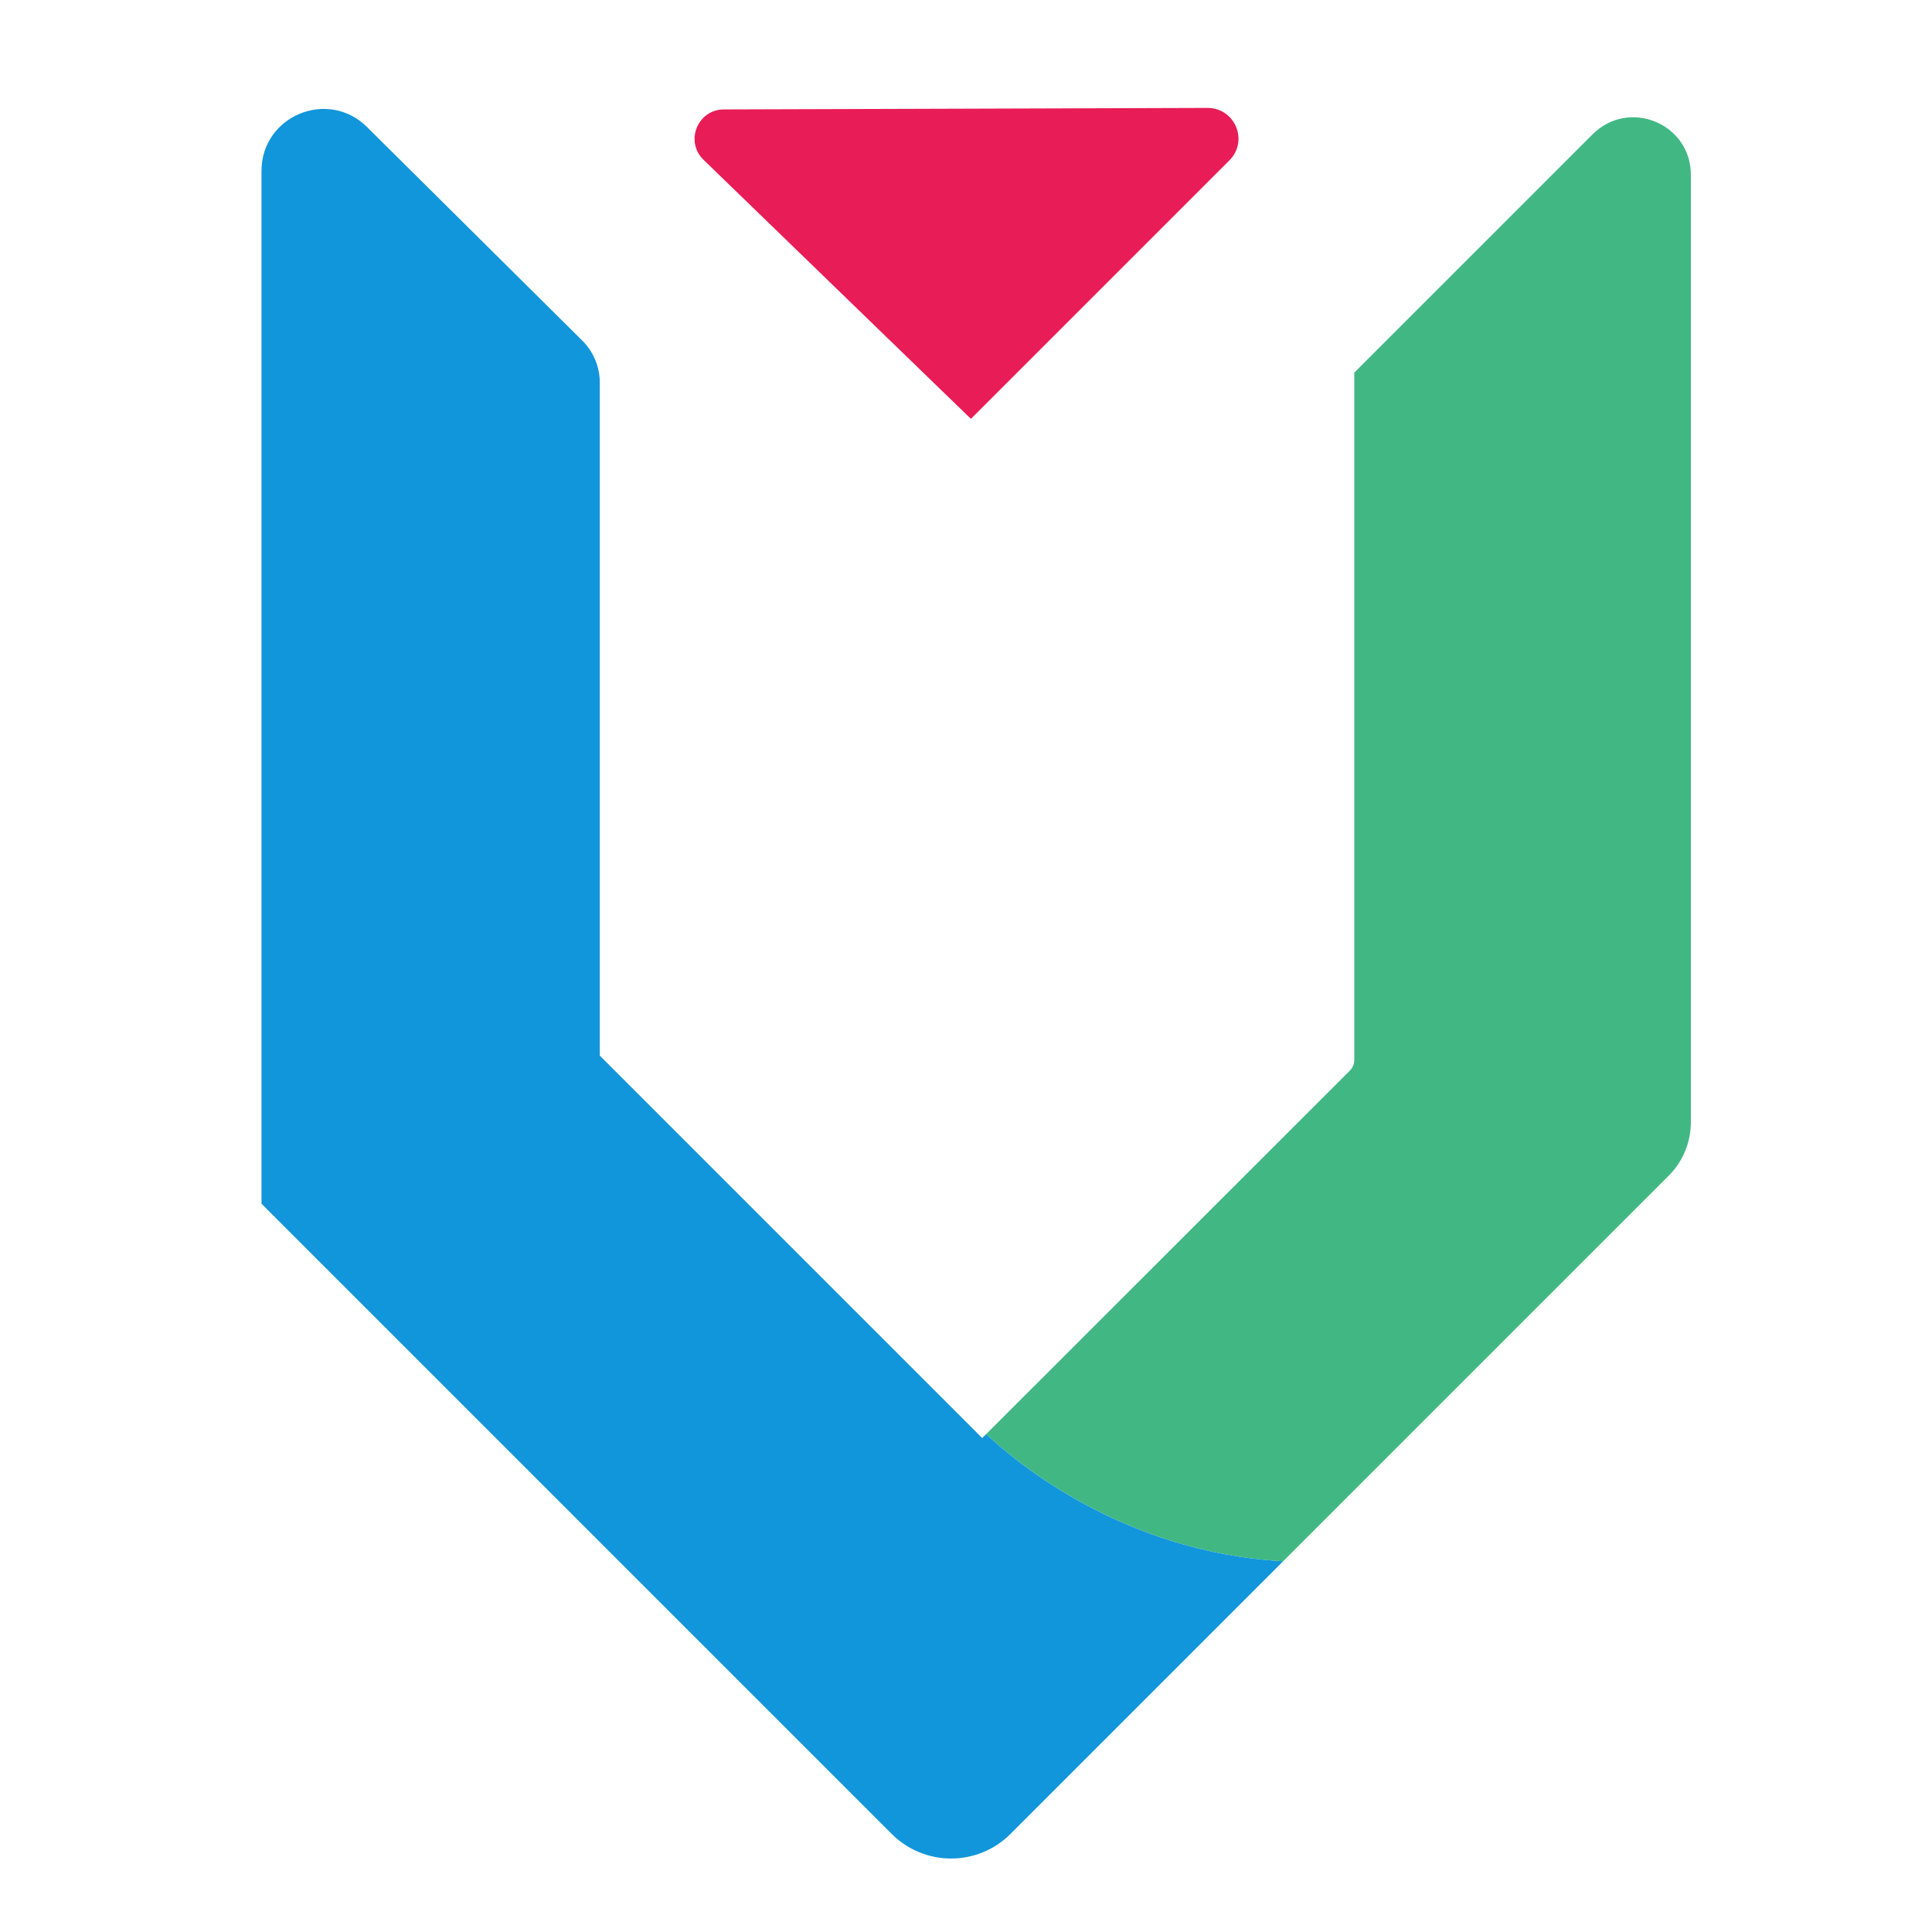
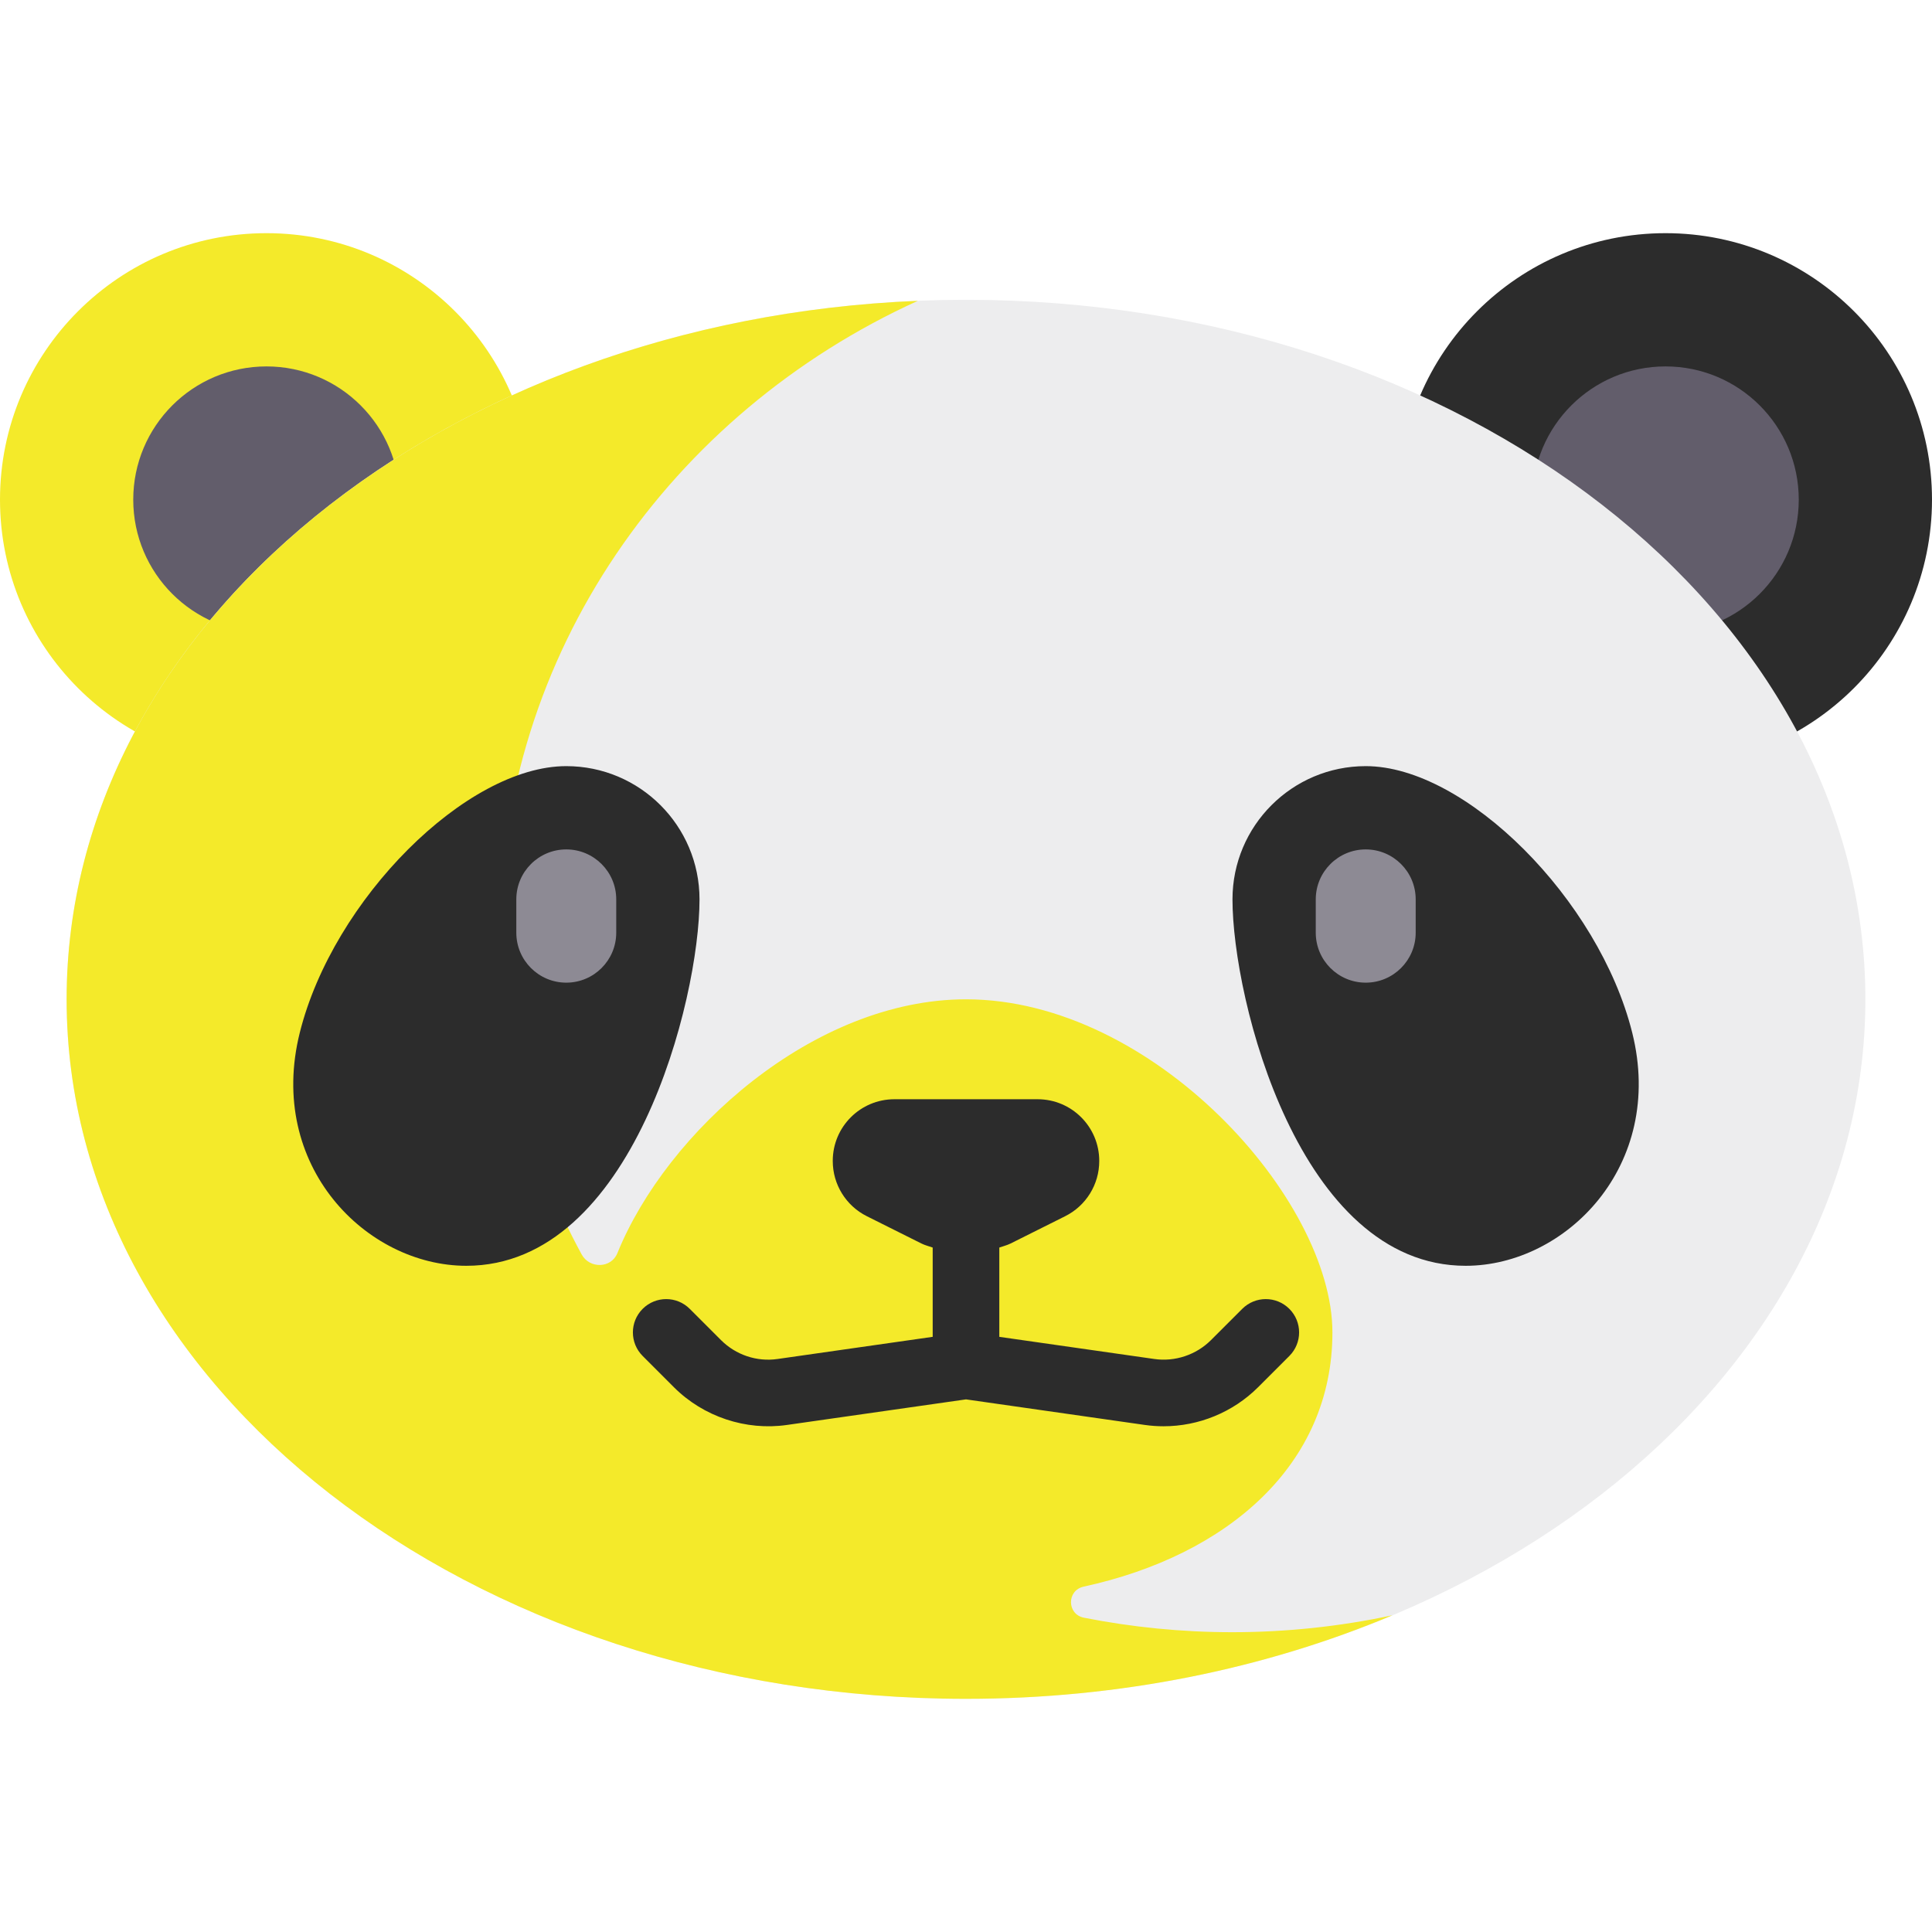
- <svg xmlns="http://www.w3.org/2000/svg" t="1618380288923" class="icon" viewBox="0 0 1024 1024" version="1.1" p-id="1997" data-spm-anchor-id="a313x.7781069.0.i9" width="200" height="200">
-   <defs>
-     <style type="text/css" />
-   </defs>
-   <path d="M651.6 85l-137 137L372.9 84.7c-10-9.7-3.2-26.6 10.7-26.7l256.4-0.8c14.6 0 21.9 17.5 11.6 27.8z" fill="#e81c56" p-id="1998" data-spm-anchor-id="a313x.7781069.0.i10" class="" />
-   <path d="M844.1 71.2L717.8 197.5v364.3c0 2.1-0.9 4.2-2.4 5.7L522.7 760.1c14.8 14 72.2 62.7 157.4 67.4l204.3-204.3c7.6-7.6 11.8-17.8 11.8-28.5V92.8c0.1-27.3-32.8-40.9-52.1-21.6z" fill="#41b883" p-id="1999" data-spm-anchor-id="a313x.7781069.0.i5" class="" />
-   <path d="M522.7 760.1l-2.1 2.1-202.7-202.7V202.8c0-8.3-3.3-16.3-9.2-22.2L194.5 67.3c-20.7-20.5-55.9-5.9-55.9 23.3V638l334 334c17.4 17.4 45.6 17.4 63 0l144.5-144.5c-85.2-4.7-142.5-53.3-157.4-67.4z" fill="#1296db" p-id="2000" data-spm-anchor-id="a313x.7781069.0.i6" class="" />
+ <svg xmlns="http://www.w3.org/2000/svg" t="1698836215663" class="icon" viewBox="0 0 1024 1024" version="1.1" p-id="11678" data-spm-anchor-id="a313x.search_index.0.i9.49143a81KbVDeA" width="48" height="48">
+   <path d="M141.242 264.828m-141.242 0a141.242 141.242 0 1 0 282.484 0 141.242 141.242 0 1 0-282.484 0Z" fill="#f4ea2a" p-id="11679" data-spm-anchor-id="a313x.search_index.0.i8.49143a81KbVDeA" class="" />
+   <path d="M141.242 264.828m-70.62 0a70.62 70.62 0 1 0 141.24 0 70.62 70.62 0 1 0-141.24 0Z" fill="#625D6B" p-id="11680" />
+   <path d="M882.758 264.828m-141.242 0a141.242 141.242 0 1 0 282.484 0 141.242 141.242 0 1 0-282.484 0Z" fill="#2c2c2c" p-id="11681" data-spm-anchor-id="a313x.search_index.0.i12.49143a81KbVDeA" class="selected" />
+   <path d="M882.758 264.828m-70.62 0a70.62 70.62 0 1 0 141.24 0 70.62 70.62 0 1 0-141.24 0Z" fill="#625D6B" p-id="11682" />
+   <path d="M35.31 529.656a476.69 370.758 0 1 0 953.38 0 476.69 370.758 0 1 0-953.38 0Z" fill="#EDEDEE" p-id="11683" data-spm-anchor-id="a313x.search_index.0.i11.49143a81KbVDeA" class="" />
+   <path d="M653.242 865.104c-26.99 0-53.32-2.662-78.746-7.688-9.062-1.792-9.16-14.498-0.134-16.464 76.666-16.692 131.846-64.838 131.846-134.744 0-70.62-94.928-176.552-194.206-176.552-80.91 0-158.724 70.302-184.784 134.554-3.294 8.126-14.754 8.342-18.942 0.638-27.752-51.044-43.448-109.02-43.448-170.502 0-147.788 90.604-275.344 221.666-334.908-251.406 10.312-451.184 172.11-451.184 370.218 0 204.764 213.422 370.758 476.69 370.758 81.798 0 158.768-16.046 226.036-44.28a406.942 406.942 0 0 1-84.794 8.97z" fill="#f4ea2a" p-id="11684" data-spm-anchor-id="a313x.search_index.0.i10.49143a81KbVDeA" class="" />
+   <path d="M370.758 476.69c0 52.966-35.31 194.206-123.586 194.206-52.966 0-105.932-52.966-88.276-123.586s88.276-141.242 141.242-141.242c39.002 0 70.62 31.62 70.62 70.622zM653.242 476.69c0 52.966 35.31 194.206 123.586 194.206 52.966 0 105.932-52.966 88.276-123.586-17.656-70.62-88.276-141.242-141.242-141.242-39.002 0-70.62 31.62-70.62 70.622zM683.38 693.724a17.65 17.65 0 0 0-24.966 0l-16.586 16.578c-7.828 7.81-19.034 11.55-29.966 10l-82.206-11.748v-47.32c2.018-0.718 4.092-1.212 6.032-2.18l28.88-14.44a32.656 32.656 0 0 0 18.054-29.212v-0.12c0-18.04-14.622-32.662-32.662-32.662h-75.918c-18.04 0-32.662 14.622-32.662 32.662v0.118a32.66 32.66 0 0 0 18.054 29.212l28.88 14.44c1.938 0.968 4.014 1.464 6.032 2.18v47.318l-82.19 11.74c-11.086 1.612-22.156-2.18-29.982-9.982l-16.588-16.586a17.65 17.65 0 0 0-24.966 0 17.65 17.65 0 0 0 0 24.966l16.588 16.596c15.656 15.63 38.138 23.112 59.93 19.966L512 741.698l94.878 13.562c3.276 0.466 6.57 0.69 9.844 0.69 18.586 0 36.776-7.388 50.07-20.672l16.588-16.586a17.65 17.65 0 0 0 0-24.968z" fill="#2c2c2c" p-id="11685" data-spm-anchor-id="a313x.search_index.0.i15.49143a81KbVDeA" class="selected" />
+   <path d="M300.138 520.828c-14.62 0-26.482-11.854-26.482-26.482v-17.656c0-14.63 11.862-26.482 26.482-26.482s26.482 11.854 26.482 26.482v17.656c0 14.628-11.862 26.482-26.482 26.482zM723.862 520.828c-14.62 0-26.482-11.854-26.482-26.482v-17.656c0-14.63 11.862-26.482 26.482-26.482s26.482 11.854 26.482 26.482v17.656c0 14.628-11.862 26.482-26.482 26.482z" fill="#8D8A94" p-id="11686" data-spm-anchor-id="a313x.search_index.0.i14.49143a81KbVDeA" class="" />
</svg>
